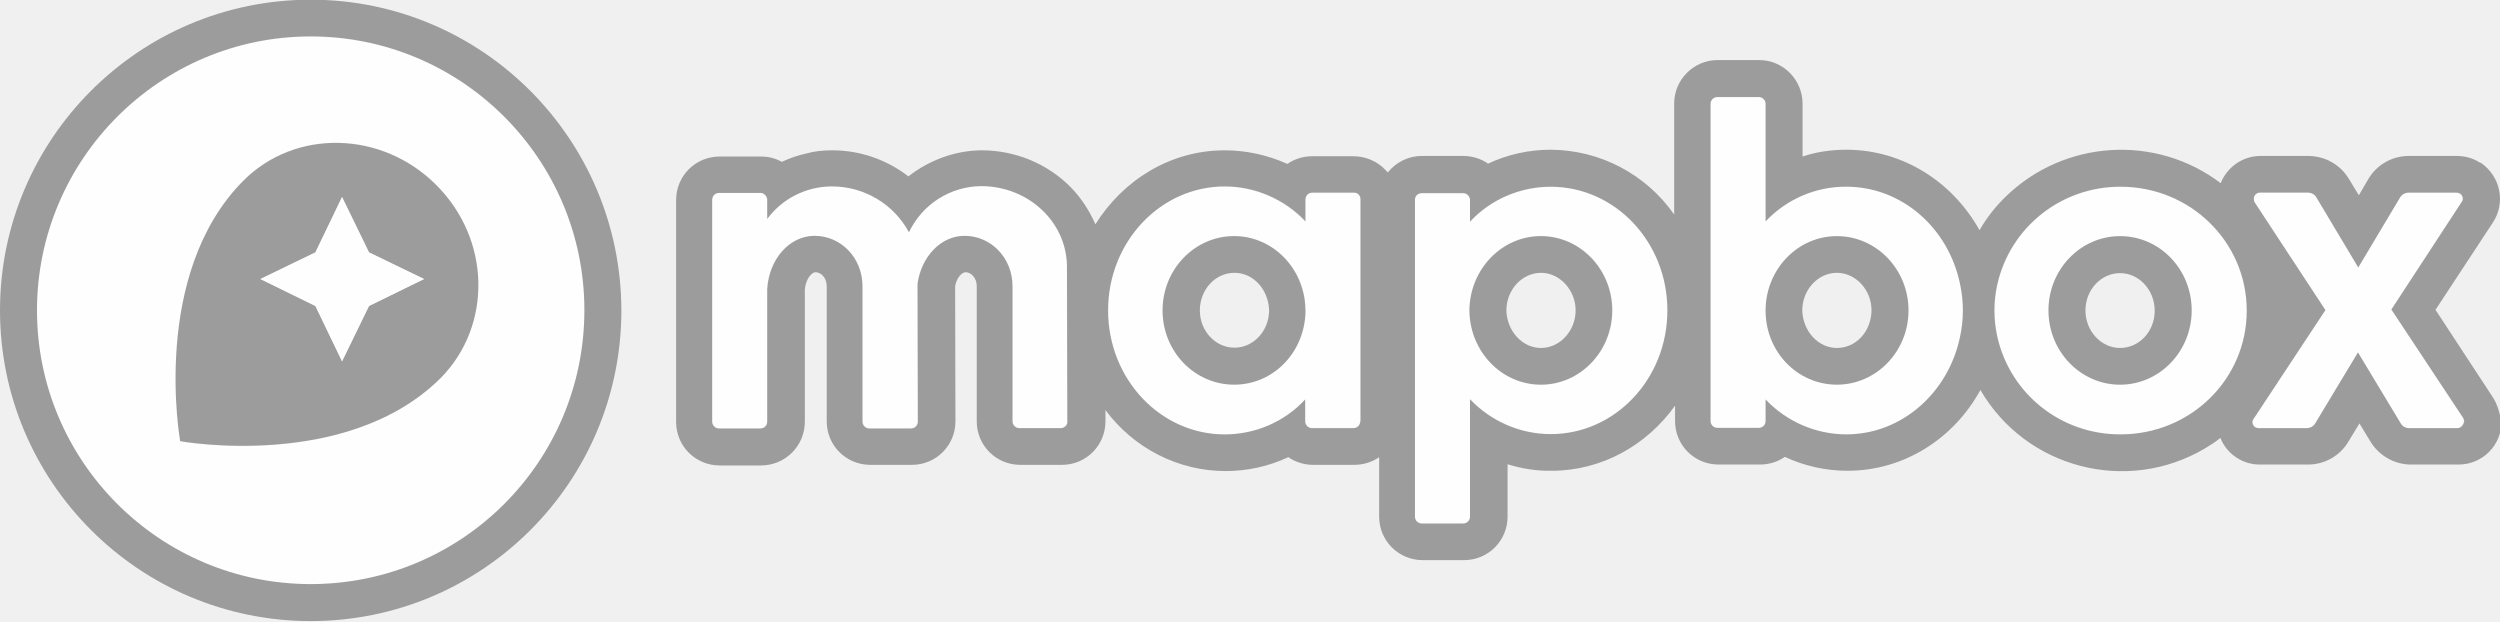
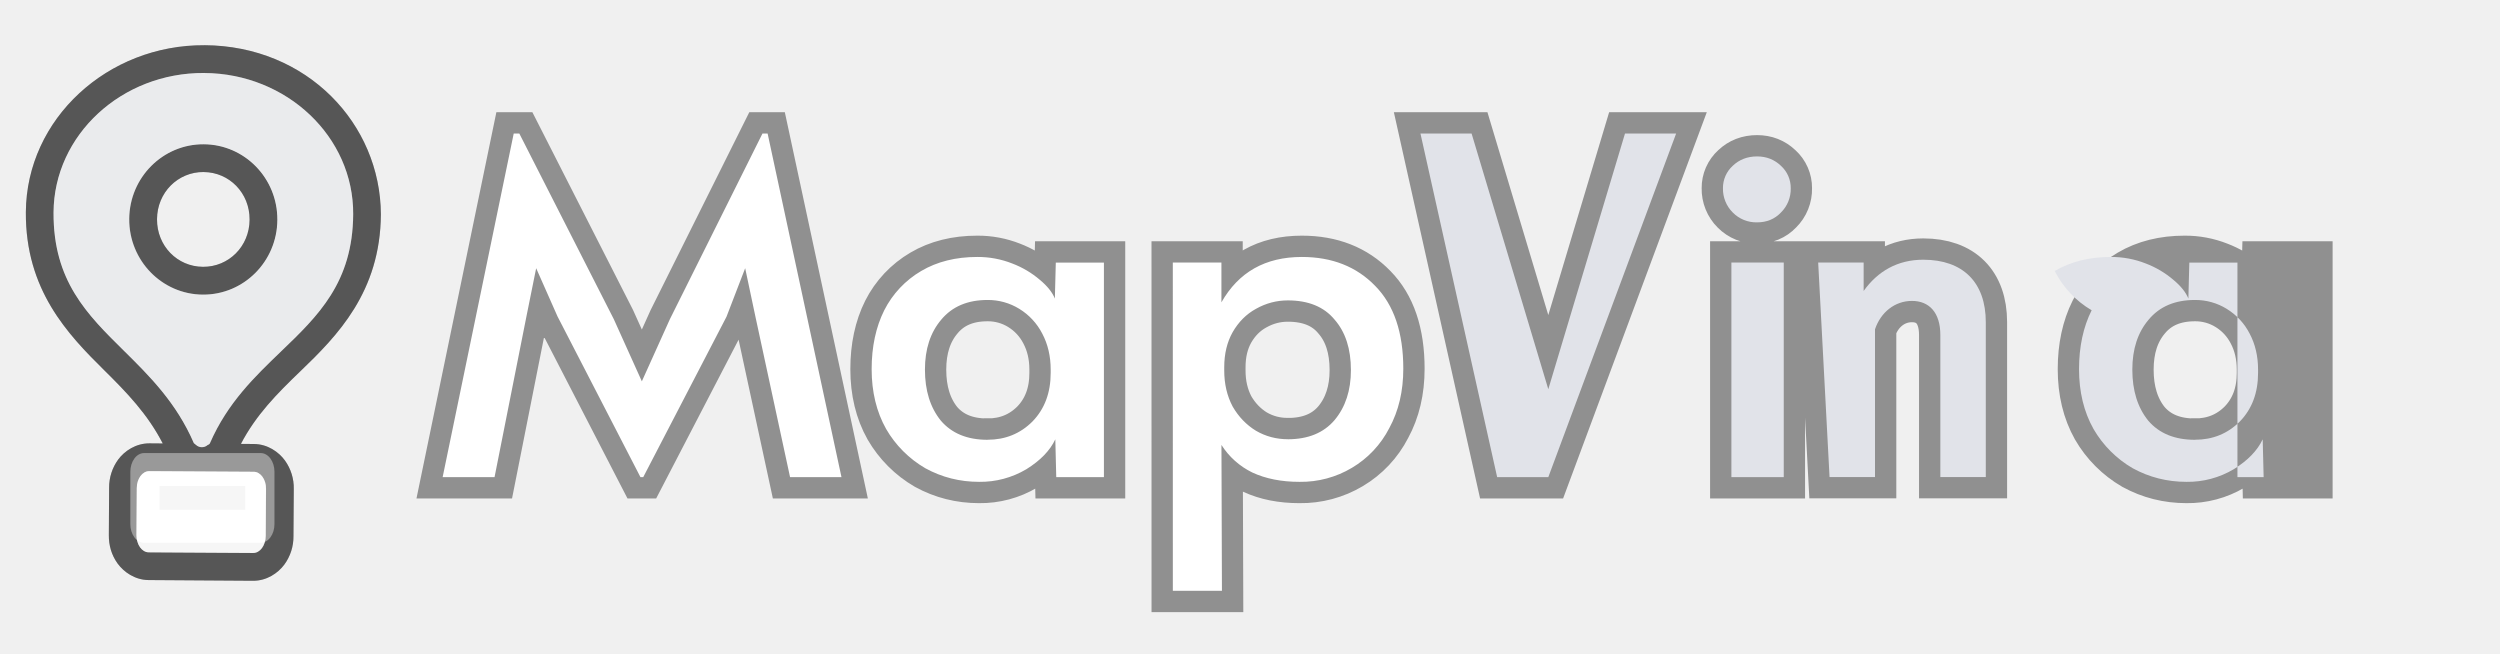
- <svg xmlns="http://www.w3.org/2000/svg" version="1.1" id="Layer_1" x="0px" y="0px" viewBox="0 0 84.49 21" style="enable-background:new 0 0 84.49 21;" xml:space="preserve">
-   <style type="text/css">
- 	.st0{opacity:0.9;fill:#FFFFFF;enable-background:new    ;}
- 	.st1{opacity:0.35;enable-background:new    ;}
- </style>
-   <g>
-     <path class="st0" d="M83.25,14.26c0,0.12-0.09,0.21-0.21,0.21h-1.61c-0.13,0-0.24-0.06-0.3-0.17l-1.44-2.39l-1.44,2.39   c-0.06,0.11-0.18,0.17-0.3,0.17h-1.61c-0.04,0-0.08-0.01-0.12-0.03c-0.09-0.06-0.13-0.19-0.06-0.28l0,0l2.43-3.68L76.2,6.84   c-0.02-0.03-0.03-0.07-0.03-0.12c0-0.12,0.09-0.21,0.21-0.21h1.61c0.13,0,0.24,0.06,0.3,0.17l1.41,2.36l1.4-2.35   c0.06-0.11,0.18-0.17,0.3-0.17H83c0.04,0,0.08,0.01,0.12,0.03c0.09,0.06,0.13,0.19,0.06,0.28l0,0l-2.37,3.63l2.43,3.67   C83.24,14.18,83.25,14.22,83.25,14.26z" />
-     <path class="st0" d="M66.24,9.59c-0.39-1.88-1.96-3.28-3.84-3.28c-1.03,0-2.03,0.42-2.73,1.18V3.51c0-0.13-0.1-0.23-0.23-0.23h-1.4   c-0.13,0-0.23,0.11-0.23,0.23v10.72c0,0.13,0.1,0.23,0.23,0.23h1.4c0.13,0,0.23-0.11,0.23-0.23V13.5c0.71,0.75,1.7,1.18,2.73,1.18   c1.88,0,3.45-1.41,3.84-3.29C66.37,10.79,66.37,10.18,66.24,9.59L66.24,9.59z M62.08,13c-1.32,0-2.39-1.11-2.41-2.48v-0.06   c0.02-1.38,1.09-2.48,2.41-2.48s2.42,1.12,2.42,2.51S63.41,13,62.08,13z" />
-     <path class="st0" d="M71.67,6.32c-1.98-0.01-3.72,1.35-4.16,3.29c-0.13,0.59-0.13,1.19,0,1.77c0.44,1.94,2.17,3.32,4.17,3.3   c2.35,0,4.26-1.87,4.26-4.19S74.04,6.32,71.67,6.32z M71.65,13.01c-1.33,0-2.42-1.12-2.42-2.51s1.08-2.52,2.42-2.52   c1.33,0,2.42,1.12,2.42,2.51S72.99,13,71.65,13.01L71.65,13.01z" />
-     <path class="st1" d="M62.08,7.98c-1.32,0-2.39,1.11-2.41,2.48v0.06C59.68,11.9,60.75,13,62.08,13s2.42-1.12,2.42-2.51   S63.41,7.98,62.08,7.98z M62.08,11.76c-0.63,0-1.14-0.56-1.17-1.25v-0.04c0.01-0.69,0.54-1.25,1.17-1.25   c0.63,0,1.17,0.57,1.17,1.27C63.24,11.2,62.73,11.76,62.08,11.76z" />
-     <path class="st1" d="M71.65,7.98c-1.33,0-2.42,1.12-2.42,2.51S70.32,13,71.65,13s2.42-1.12,2.42-2.51S72.99,7.98,71.65,7.98z    M71.65,11.76c-0.64,0-1.17-0.57-1.17-1.27c0-0.7,0.53-1.26,1.17-1.26s1.17,0.57,1.17,1.27C72.82,11.21,72.29,11.76,71.65,11.76z" />
-     <path class="st0" d="M45.74,6.53h-1.4c-0.13,0-0.23,0.11-0.23,0.23v0.73c-0.71-0.75-1.7-1.18-2.73-1.18   c-2.17,0-3.94,1.87-3.94,4.19s1.77,4.19,3.94,4.19c1.04,0,2.03-0.43,2.73-1.19v0.73c0,0.13,0.1,0.23,0.23,0.23h1.4   c0.13,0,0.23-0.11,0.23-0.23V6.74c0-0.12-0.09-0.22-0.22-0.22C45.75,6.53,45.75,6.53,45.74,6.53z M44.12,10.53   C44.11,11.9,43.03,13,41.71,13s-2.42-1.12-2.42-2.51s1.08-2.52,2.4-2.52c1.33,0,2.39,1.11,2.41,2.48L44.12,10.53z" />
-     <path class="st1" d="M41.71,7.98c-1.33,0-2.42,1.12-2.42,2.51S40.37,13,41.71,13s2.39-1.11,2.41-2.48v-0.06   C44.1,9.09,43.03,7.98,41.71,7.98z M40.55,10.49c0-0.7,0.52-1.27,1.17-1.27c0.64,0,1.14,0.56,1.17,1.25v0.04   c-0.01,0.68-0.53,1.24-1.17,1.24C41.08,11.75,40.55,11.19,40.55,10.49z" />
-     <path class="st0" d="M52.41,6.32c-1.03,0-2.03,0.42-2.73,1.18V6.75c0-0.13-0.1-0.23-0.23-0.23h-1.4c-0.13,0-0.23,0.11-0.23,0.23   v10.72c0,0.13,0.1,0.23,0.23,0.23h1.4c0.13,0,0.23-0.1,0.23-0.23V13.5c0.71,0.75,1.7,1.18,2.74,1.18c2.17,0,3.94-1.87,3.94-4.19   S54.58,6.32,52.41,6.32z M52.08,13.01c-1.32,0-2.39-1.11-2.42-2.48v-0.07c0.02-1.38,1.09-2.49,2.4-2.49c1.32,0,2.41,1.12,2.41,2.51   S53.4,13,52.08,13.01L52.08,13.01z" />
-     <path class="st1" d="M52.08,7.98c-1.32,0-2.39,1.11-2.42,2.48v0.06c0.03,1.38,1.1,2.48,2.42,2.48s2.41-1.12,2.41-2.51   S53.4,7.98,52.08,7.98z M52.08,11.76c-0.63,0-1.14-0.56-1.17-1.25v-0.04c0.01-0.69,0.54-1.25,1.17-1.25c0.63,0,1.17,0.58,1.17,1.27   S52.72,11.76,52.08,11.76z" />
-     <path class="st0" d="M36.08,14.24c0,0.13-0.1,0.23-0.23,0.23h-1.41c-0.13,0-0.23-0.11-0.23-0.23V9.68c0-0.98-0.74-1.71-1.62-1.71   c-0.8,0-1.46,0.7-1.59,1.62l0.01,4.66c0,0.13-0.11,0.23-0.23,0.23h-1.41c-0.13,0-0.23-0.11-0.23-0.23V9.68   c0-0.98-0.74-1.71-1.62-1.71c-0.85,0-1.54,0.79-1.6,1.8v4.48c0,0.13-0.1,0.23-0.23,0.23h-1.4c-0.13,0-0.23-0.11-0.23-0.23V6.74   c0.01-0.13,0.1-0.22,0.23-0.22h1.4c0.13,0,0.22,0.11,0.23,0.22V7.4c0.5-0.68,1.3-1.09,2.16-1.1h0.03c1.09,0,2.09,0.6,2.6,1.55   c0.45-0.95,1.4-1.55,2.44-1.56c1.62,0,2.93,1.25,2.9,2.78L36.08,14.24z" />
-     <path class="st1" d="M84.34,13.59l-0.07-0.13l-1.96-2.99l1.94-2.95c0.44-0.67,0.26-1.56-0.41-2.02c-0.02,0-0.03,0-0.04-0.01   c-0.23-0.15-0.5-0.22-0.78-0.22h-1.61c-0.56,0-1.08,0.29-1.37,0.78L79.72,6.6l-0.34-0.56C79.09,5.56,78.57,5.27,78,5.27h-1.6   c-0.6,0-1.13,0.37-1.35,0.92c-2.19-1.66-5.28-1.47-7.26,0.45c-0.35,0.34-0.65,0.72-0.89,1.14c-0.9-1.62-2.58-2.72-4.5-2.72   c-0.5,0-1.01,0.07-1.48,0.23V3.51c0-0.82-0.66-1.48-1.47-1.48h-1.4c-0.81,0-1.47,0.66-1.47,1.47v3.75   c-0.95-1.36-2.5-2.18-4.17-2.19c-0.74,0-1.46,0.16-2.12,0.47c-0.24-0.17-0.54-0.26-0.84-0.26h-1.4c-0.45,0-0.87,0.21-1.15,0.56   c-0.02-0.03-0.04-0.05-0.07-0.08c-0.28-0.3-0.68-0.47-1.09-0.47h-1.39c-0.3,0-0.6,0.09-0.84,0.26c-0.67-0.3-1.39-0.46-2.12-0.46   c-1.83,0-3.43,1-4.37,2.5c-0.2-0.46-0.48-0.89-0.83-1.25c-0.8-0.81-1.89-1.25-3.02-1.25h-0.01c-0.89,0.01-1.75,0.33-2.46,0.88   c-0.74-0.57-1.64-0.88-2.57-0.88H28.1c-0.29,0-0.58,0.03-0.86,0.11c-0.28,0.06-0.56,0.16-0.82,0.28c-0.21-0.12-0.45-0.18-0.7-0.18   h-1.4c-0.82,0-1.47,0.66-1.47,1.47v7.5c0,0.82,0.66,1.47,1.47,1.47h1.4c0.82,0,1.48-0.66,1.48-1.48l0,0V9.79   c0.03-0.36,0.23-0.59,0.36-0.59c0.18,0,0.38,0.18,0.38,0.47v4.57c0,0.82,0.66,1.47,1.47,1.47h1.41c0.82,0,1.47-0.66,1.47-1.47   l-0.01-4.57c0.06-0.32,0.25-0.47,0.35-0.47c0.18,0,0.38,0.18,0.38,0.47v4.57c0,0.82,0.66,1.47,1.47,1.47h1.41   c0.82,0,1.47-0.66,1.47-1.47v-0.38c0.96,1.29,2.46,2.06,4.06,2.06c0.74,0,1.46-0.16,2.12-0.47c0.24,0.17,0.54,0.26,0.84,0.26h1.39   c0.3,0,0.6-0.09,0.84-0.26v2.01c0,0.82,0.66,1.47,1.47,1.47h1.4c0.82,0,1.47-0.66,1.47-1.47v-1.77c0.48,0.15,0.99,0.23,1.49,0.22   c1.7,0,3.22-0.87,4.17-2.2v0.52c0,0.82,0.66,1.47,1.47,1.47h1.4c0.3,0,0.6-0.09,0.84-0.26c0.66,0.31,1.39,0.47,2.12,0.47   c1.92,0,3.6-1.1,4.49-2.73c1.54,2.65,4.95,3.53,7.58,1.98c0.18-0.11,0.36-0.22,0.53-0.36c0.22,0.55,0.76,0.91,1.35,0.9H78   c0.56,0,1.08-0.29,1.37-0.78l0.37-0.61l0.37,0.61c0.29,0.48,0.81,0.78,1.38,0.78h1.6c0.81,0,1.46-0.66,1.45-1.46   C84.49,14.02,84.44,13.8,84.34,13.59L84.34,13.59z M35.86,14.47h-1.41c-0.13,0-0.23-0.11-0.23-0.23V9.68   c0-0.98-0.74-1.71-1.62-1.71c-0.8,0-1.46,0.7-1.59,1.62l0.01,4.66c0,0.13-0.1,0.23-0.23,0.23h-1.41c-0.13,0-0.23-0.11-0.23-0.23   V9.68c0-0.98-0.74-1.71-1.62-1.71c-0.85,0-1.54,0.79-1.6,1.8v4.48c0,0.13-0.1,0.23-0.23,0.23h-1.4c-0.13,0-0.23-0.11-0.23-0.23   V6.74c0.01-0.13,0.11-0.22,0.23-0.22h1.4c0.13,0,0.22,0.11,0.23,0.22V7.4c0.5-0.68,1.3-1.09,2.16-1.1h0.03   c1.09,0,2.09,0.6,2.6,1.55c0.45-0.95,1.4-1.55,2.44-1.56c1.62,0,2.93,1.25,2.9,2.78l0.01,5.16C36.09,14.36,35.98,14.46,35.86,14.47   L35.86,14.47z M45.97,14.24c0,0.13-0.1,0.23-0.23,0.23h-1.4c-0.13,0-0.23-0.11-0.23-0.23V13.5c-0.7,0.76-1.69,1.18-2.72,1.18   c-2.17,0-3.94-1.87-3.94-4.19s1.77-4.19,3.94-4.19c1.03,0,2.02,0.43,2.73,1.18V6.74c0-0.13,0.1-0.23,0.23-0.23h1.4   c0.12-0.01,0.22,0.08,0.23,0.21c0,0.01,0,0.01,0,0.02v7.51h-0.01V14.24z M52.41,14.67c-1.03,0-2.02-0.43-2.73-1.18v3.97   c0,0.13-0.1,0.23-0.23,0.23h-1.4c-0.13,0-0.23-0.1-0.23-0.23V6.75c0-0.13,0.1-0.22,0.23-0.22h1.4c0.13,0,0.23,0.11,0.23,0.23v0.73   c0.71-0.76,1.7-1.18,2.73-1.18c2.17,0,3.94,1.86,3.94,4.18S54.58,14.67,52.41,14.67z M66.24,11.39c-0.39,1.87-1.96,3.29-3.84,3.29   c-1.03,0-2.02-0.43-2.73-1.18v0.73c0,0.13-0.1,0.23-0.23,0.23h-1.4c-0.13,0-0.23-0.11-0.23-0.23V3.51c0-0.13,0.1-0.23,0.23-0.23   h1.4c0.13,0,0.23,0.11,0.23,0.23v3.97c0.71-0.75,1.7-1.18,2.73-1.17c1.88,0,3.45,1.4,3.84,3.28C66.37,10.19,66.37,10.8,66.24,11.39   L66.24,11.39L66.24,11.39z M71.67,14.68c-2,0.01-3.73-1.35-4.17-3.3c-0.13-0.59-0.13-1.19,0-1.77c0.44-1.94,2.17-3.31,4.17-3.3   c2.36,0,4.26,1.87,4.26,4.19S74.03,14.68,71.67,14.68L71.67,14.68z M83.04,14.47h-1.61c-0.13,0-0.24-0.06-0.3-0.17l-1.44-2.39   l-1.44,2.39c-0.06,0.11-0.18,0.17-0.3,0.17h-1.61c-0.04,0-0.08-0.01-0.12-0.03c-0.09-0.06-0.13-0.19-0.06-0.28l0,0l2.43-3.68   L76.2,6.84c-0.02-0.03-0.03-0.07-0.03-0.12c0-0.12,0.09-0.21,0.21-0.21h1.61c0.13,0,0.24,0.06,0.3,0.17l1.41,2.36l1.41-2.36   c0.06-0.11,0.18-0.17,0.3-0.17h1.61c0.04,0,0.08,0.01,0.12,0.03c0.09,0.06,0.13,0.19,0.06,0.28l0,0l-2.38,3.64l2.43,3.67   c0.02,0.03,0.03,0.07,0.03,0.12C83.25,14.38,83.16,14.47,83.04,14.47L83.04,14.47L83.04,14.47z" />
-     <path class="st0" d="M10.5,1.24c-5.11,0-9.25,4.15-9.25,9.25s4.15,9.25,9.25,9.25s9.25-4.15,9.25-9.25   C19.75,5.38,15.61,1.24,10.5,1.24z M14.89,12.77c-1.93,1.93-4.78,2.31-6.7,2.31c-0.7,0-1.41-0.05-2.1-0.16c0,0-1.02-5.64,2.14-8.81   c0.83-0.83,1.95-1.28,3.13-1.28c1.27,0,2.49,0.51,3.39,1.42C16.59,8.09,16.64,11,14.89,12.77z" />
-     <path class="st1" d="M10.5-0.01C4.7-0.01,0,4.7,0,10.49s4.7,10.5,10.5,10.5S21,16.29,21,10.49C20.99,4.7,16.3-0.01,10.5-0.01z    M10.5,19.74c-5.11,0-9.25-4.15-9.25-9.25s4.14-9.26,9.25-9.26s9.25,4.15,9.25,9.25C19.75,15.61,15.61,19.74,10.5,19.74z" />
-     <path class="st1" d="M14.74,6.25C12.9,4.41,9.98,4.35,8.23,6.1c-3.16,3.17-2.14,8.81-2.14,8.81s5.64,1.02,8.81-2.14   C16.64,11,16.59,8.09,14.74,6.25z M12.47,10.34l-0.91,1.87l-0.9-1.87L8.8,9.43l1.86-0.9l0.9-1.87l0.91,1.87l1.86,0.9L12.47,10.34z" />
-     <polygon class="st0" points="14.33,9.43 12.47,10.34 11.56,12.21 10.66,10.34 8.8,9.43 10.66,8.53 11.56,6.66 12.47,8.53  " />
-   </g>
+ <svg xmlns="http://www.w3.org/2000/svg" version="1.1" viewBox="0 0 88 23" width="88" height="23">
+   <path d="M7.198,1.592c-3.404,-0.022 -6.266,2.586 -6.288,5.875 -0.018,2.735 1.468,4.291 2.759,5.566 0.802,0.792 1.528,1.545 2.06,2.577l-0.466,-0.004c-0.482,-0.003 -0.881,0.27 -1.101,0.567a1.661,1.661 0,0 0,-0.321 0.996l-0.01,1.667c-0.003,0.357 0.092,0.699 0.308,0.999 0.217,0.3 0.611,0.58 1.092,0.583l3.678,0.025c0.481,0.003 0.879,-0.272 1.099,-0.569a1.661,1.661 0,0 0,0.322 -0.996l0.011,-1.665a1.661,1.661 0,0 0,-0.309 -1.001c-0.216,-0.3 -0.611,-0.58 -1.092,-0.583l-0.46,-0.004c0.53,-1.017 1.265,-1.761 2.085,-2.549 1.308,-1.256 2.824,-2.797 2.842,-5.529 -0.014,-3.188 -2.596,-5.936 -6.21,-5.956m-0.005,0.977l0,0.002c2.908,0.018 5.257,2.249 5.24,4.973 -0.015,2.403 -1.234,3.575 -2.543,4.831 -0.918,0.883 -1.881,1.805 -2.499,3.226 -0.016,0.036 -0.046,0.049 -0.067,0.058q-0.012,0.004 -0.018,0.009a0.302,0.302 0,0 1,-0.201 0.075,0.302 0.302,0 0,1 -0.199,-0.076l-0.082,-0.068c-0.621,-1.434 -1.57,-2.37 -2.47,-3.259 -1.291,-1.274 -2.484,-2.453 -2.469,-4.865 0.018,-2.724 2.398,-4.924 5.306,-4.905m-0.018,2.51c-1.439,-0.009 -2.614,1.168 -2.624,2.629 -0.009,1.462 1.15,2.654 2.59,2.663l0.002,0c1.44,0.009 2.614,-1.169 2.622,-2.63 0.01,-1.462 -1.149,-2.654 -2.59,-2.662m-0.004,0.977c0.903,0.005 1.624,0.737 1.618,1.678s-0.737,1.664 -1.641,1.658c-0.904,-0.005 -1.624,-0.737 -1.618,-1.678s0.737,-1.664 1.641,-1.659m-1.914,10.53 l3.677,0.022c0.241,0.002 0.435,0.271 0.432,0.6l-0.012,1.665c-0.003,0.329 -0.199,0.595 -0.44,0.593l-3.677,-0.022c-0.24,-0.002 -0.432,-0.272 -0.431,-0.6l0.011,-1.665c0.003,-0.329 0.199,-0.595 0.439,-0.593" fill="#000" opacity="0.4" fill-rule="evenodd" />
+   <path d="m19.63,11.151 l-0.757,-1.71 -0.345,1.71 -1.12,5.644h-1.827L18.083,4.7h0.197l3.325,6.533 0.988,2.19 0.988,-2.19L26.839,4.7h0.181l2.6,12.095h-1.81l-1.218,-5.644 -0.362,-1.71 -0.658,1.71 -2.93,5.644h-0.098l-2.913,-5.644zM34.466,16.961q-1.02,0 -1.893,-0.478a3.8,3.8 0,0 1,-1.381 -1.382q-0.51,-0.906 -0.51,-2.106 0,-1.185 0.444,-2.074a3.36,3.36 0,0 1,1.3 -1.382q0.839,-0.494 1.974,-0.494a3.3,3.3 0,0 1,1.234 0.231,3.3 3.3,0 0,1 0.97,0.575q0.396,0.33 0.527,0.659l0.033,-1.267h1.694v7.553L37.18,16.796l-0.033,-1.332q-0.279,0.593 -1.02,1.053a3.17,3.17 0,0 1,-1.662 0.444zM34.762,15.479q0.938,0 1.58,-0.642 0.642,-0.66 0.642,-1.711v-0.115q0,-0.708 -0.296,-1.267a2.2,2.2 0,0 0,-0.807 -0.872,2.1 2.1,0 0,0 -1.119,-0.313q-1.053,0 -1.629,0.692 -0.575,0.675 -0.575,1.76 0,1.103 0.559,1.795 0.577,0.675 1.645,0.675zM41.283,9.242h1.711v1.4q0.906,-1.597 2.83,-1.597 1.596,0 2.584,1.02 0.988,1.005 0.988,2.914 0,1.185 -0.493,2.09a3.46,3.46 0,0 1,-1.316 1.399,3.5 3.5,0 0,1 -1.844,0.493q-0.954,0 -1.662,-0.329a2.67,2.67 0,0 1,-1.086 -0.97l0.017,5.134h-1.728zM45.331,15.462q1.07,0 1.645,-0.674 0.577,-0.69 0.576,-1.762 0,-1.119 -0.576,-1.777 -0.558,-0.675 -1.645,-0.675 -0.592,0 -1.12,0.296 -0.51,0.28 -0.822,0.823 -0.296,0.527 -0.296,1.234v0.115q0,0.708 0.296,1.267 0.313,0.543 0.823,0.855 0.51,0.296 1.119,0.297z M50,4.7 h1.8 l2.7,9.0 l2.7,-9.0 h1.8 l-4.5,12.096 h-1.8 z M60.945,9.242h1.843v7.553h-1.843z M61.85,7.827a1.16,1.16 0,0 1,-0.856 -0.346,1.17 1.17,0 0,1 -0.346,-0.856 1.05,1.05 0,0 1,0.346 -0.79q0.346,-0.329 0.856,-0.329 0.494,0 0.839,0.33a1.05,1.05 0,0 1,0.345 0.79,1.16 1.16,0 0,1 -0.345,0.855q-0.33,0.346 -0.84,0.346z M64,9.242 h1.6 v1 c0.5,-0.7 1.2,-1.1 2.1,-1.1 c1.4,0 2.2,0.8 2.2,2.2 v5.45 h-1.6 v-5 c0,-0.8 -0.4,-1.2 -1,-1.2 c-0.6,0 -1.1,0.4 -1.3,1 v5.2 h-1.6 z M76.966,16.961q-1.02,0 -1.893,-0.478a3.8,3.8 0,0 1,-1.381 -1.382q-0.51,-0.906 -0.51,-2.106 0,-1.185 0.444,-2.074a3.36,3.36 0,0 1,1.3 -1.382q0.839,-0.494 1.974,-0.494a3.3,3.3 0,0 1,1.234 0.231,3.3 3.3,0 0,1 0.97,0.575q0.396,0.33 0.527,0.659l0.033,-1.267h1.694v7.553L79.68,16.796l-0.033,-1.332q-0.279,0.593 -1.02,1.053a3.17,3.17 0,0 1,-1.662 0.444z M77.262,15.479q0.938,0 1.58,-0.642 0.642,-0.66 0.642,-1.711v-0.115q0,-0.708 -0.296,-1.267a2.2,2.2 0,0 0,-0.807 -0.872,2.1 2.1,0 0,0 -1.119,-0.313q-1.053,0 -1.629,0.692 -0.575,0.675 -0.575,1.76 0,1.103 0.559,1.795 0.577,0.675 1.645,0.675z" fill="#000" stroke="#000" stroke-width="1.5" opacity="0.4" />
+   <path d="m19.63,11.151 l-0.757,-1.71 -0.345,1.71 -1.12,5.644h-1.827L18.083,4.7h0.197l3.325,6.533 0.988,2.19 0.988,-2.19L26.839,4.7h0.181l2.6,12.095h-1.81l-1.218,-5.644 -0.362,-1.71 -0.658,1.71 -2.93,5.644h-0.098l-2.913,-5.644zM34.466,16.961q-1.02,0 -1.893,-0.478a3.8,3.8 0,0 1,-1.381 -1.382q-0.51,-0.906 -0.51,-2.106 0,-1.185 0.444,-2.074a3.36,3.36 0,0 1,1.3 -1.382q0.839,-0.494 1.974,-0.494a3.3,3.3 0,0 1,1.234 0.231,3.3 3.3,0 0,1 0.97,0.575q0.396,0.33 0.527,0.659l0.033,-1.267h1.694v7.553L37.18,16.796l-0.033,-1.332q-0.279,0.593 -1.02,1.053a3.17,3.17 0,0 1,-1.662 0.444zM34.762,15.479q0.938,0 1.58,-0.642 0.642,-0.66 0.642,-1.711v-0.115q0,-0.708 -0.296,-1.267a2.2,2.2 0,0 0,-0.807 -0.872,2.1 2.1,0 0,0 -1.119,-0.313q-1.053,0 -1.629,0.692 -0.575,0.675 -0.575,1.76 0,1.103 0.559,1.795 0.577,0.675 1.645,0.675zM41.283,9.242h1.711v1.4q0.906,-1.597 2.83,-1.597 1.596,0 2.584,1.02 0.988,1.005 0.988,2.914 0,1.185 -0.493,2.09a3.46,3.46 0,0 1,-1.316 1.399,3.5 3.5,0 0,1 -1.844,0.493q-0.954,0 -1.662,-0.329a2.67,2.67 0,0 1,-1.086 -0.97l0.017,5.134h-1.728zM45.331,15.462q1.07,0 1.645,-0.674 0.577,-0.69 0.576,-1.762 0,-1.119 -0.576,-1.777 -0.558,-0.675 -1.645,-0.675 -0.592,0 -1.12,0.296 -0.51,0.28 -0.822,0.823 -0.296,0.527 -0.296,1.234v0.115q0,0.708 0.296,1.267 0.313,0.543 0.823,0.855 0.51,0.296 1.119,0.297z" fill="#fff" />
+   <path d="M50,4.7 h1.8 l2.7,9.0 l2.7,-9.0 h1.8 l-4.5,12.096 h-1.8 z M60.945,9.242h1.843v7.553h-1.843z M61.85,7.827a1.16,1.16 0,0 1,-0.856 -0.346,1.17 1.17,0 0,1 -0.346,-0.856 1.05,1.05 0,0 1,0.346 -0.79q0.346,-0.329 0.856,-0.329 0.494,0 0.839,0.33a1.05,1.05 0,0 1,0.345 0.79,1.16 1.16,0 0,1 -0.345,0.855q-0.33,0.346 -0.84,0.346z M64,9.242 h1.6 v1 c0.5,-0.7 1.2,-1.1 2.1,-1.1 c1.4,0 2.2,0.8 2.2,2.2 v5.45 h-1.6 v-5 c0,-0.8 -0.4,-1.2 -1,-1.2 c-0.6,0 -1.1,0.4 -1.3,1 v5.2 h-1.6 z M76.966,16.961q-1.02,0 -1.893,-0.478a3.8,3.8 0,0 1,-1.381 -1.382q-0.51,-0.906 -0.51,-2.106 0,-1.185 0.444,-2.074a3.36,3.36 0,0 1,-1.3 -1.382q0.839,-0.494 1.974,-0.494a3.3,3.3 0,0 1,1.234 0.231,3.3 3.3,0 0,1 0.97,0.575q0.396,0.33 0.527,0.659l0.033,-1.267h1.694v7.553L79.68,16.796l-0.033,-1.332q-0.279,0.593 -1.02,1.053a3.17,3.17 0,0 1,-1.662 0.444z M77.262,15.479q0.938,0 1.58,-0.642 0.642,-0.66 0.642,-1.711v-0.115q0,-0.708 -0.296,-1.267a2.2,2.2 0,0 0,-0.807 -0.872,2.1 2.1,0 0,0 -1.119,-0.313q-1.053,0 -1.629,0.692 -0.575,0.675 -0.575,1.76 0,1.103 0.559,1.795 0.577,0.675 1.645,0.675z" fill="#e1e3e9" />
+   <path d="M5.074,15.948a0.484,0.657 0,0 0,-0.486 0.659v1.84a0.484,0.657 0,0 0,0.486 0.659h4.101a0.484,0.657 0,0 0,0.486 -0.659v-1.84a0.484,0.657 0,0 0,-0.486 -0.659zM8.634,17.108L5.617,17.108v0.838h3.017z" fill="#fff" fill-rule="evenodd" />
+   <path d="M7.198,1.592c-3.404,-0.022 -6.266,2.586 -6.288,5.875 -0.018,2.735 1.468,4.291 2.759,5.566 0.802,0.792 1.528,1.545 2.06,2.577l-0.466,-0.004c-0.482,-0.003 -0.881,0.27 -1.101,0.567a1.661,1.661 0,0 0,-0.321 0.996l-0.01,1.667c-0.003,0.357 0.092,0.699 0.308,0.999 0.217,0.3 0.611,0.58 1.092,0.583l3.678,0.025c0.481,0.003 0.879,-0.272 1.099,-0.569a1.661,1.661 0,0 0,0.322 -0.996l0.011,-1.665a1.661,1.661 0,0 0,-0.309 -1.001c-0.216,-0.3 -0.611,-0.58 -1.092,-0.583l-0.46,-0.004c0.53,-1.017 1.265,-1.761 2.085,-2.549 1.308,-1.256 2.824,-2.797 2.842,-5.529 -0.014,-3.188 -2.596,-5.936 -6.21,-5.956m-0.005,0.977l0,0.002c2.908,0.018 5.257,2.249 5.24,4.973 -0.015,2.403 -1.234,3.575 -2.543,4.831 -0.918,0.883 -1.881,1.805 -2.499,3.226 -0.016,0.036 -0.046,0.049 -0.067,0.058q-0.012,0.004 -0.018,0.009a0.302,0.302 0,0 1,-0.201 0.075,0.302 0.302,0 0,1 -0.199,-0.076l-0.082,-0.068c-0.621,-1.434 -1.57,-2.37 -2.47,-3.259 -1.291,-1.274 -2.484,-2.453 -2.469,-4.865 0.018,-2.724 2.398,-4.924 5.306,-4.905m-0.018,2.51c-1.439,-0.009 -2.614,1.168 -2.624,2.629 -0.009,1.462 1.15,2.654 2.59,2.663l0.002,0c1.44,0.009 2.614,-1.169 2.622,-2.63 0.01,-1.462 -1.149,-2.654 -2.59,-2.662m-0.004,0.977c0.903,0.005 1.624,0.737 1.618,1.678s-0.737,1.664 -1.641,1.658c-0.904,-0.005 -1.624,-0.737 -1.618,-1.678s0.737,-1.664 1.641,-1.659m-1.914,10.53 l3.677,0.022c0.241,0.002 0.435,0.271 0.432,0.6l-0.012,1.665c-0.003,0.329 -0.199,0.595 -0.44,0.593l-3.677,-0.022c-0.24,-0.002 -0.432,-0.272 -0.431,-0.6l0.011,-1.665c0.003,-0.329 0.199,-0.595 0.439,-0.593" stroke-linejoin="miter" stroke-width="2.2" fill="#000" stroke="#00000000" fill-rule="evenodd" opacity="0.4" stroke-linecap="butt" />
+   <path d="M7.192,2.569C4.283,2.55 1.903,4.75 1.886,7.474c-0.015,2.412 1.178,3.589 2.469,4.864 0.9,0.888 1.848,1.825 2.469,3.259l0.082,0.067a0.302,0.302 0,0 0,0.2 0.076,0.302 0.302,0 0,0 0.202,-0.074l0.017,-0.009c0.02,-0.008 0.051,-0.021 0.066,-0.057 0.619,-1.421 1.581,-2.345 2.499,-3.227 1.308,-1.256 2.528,-2.427 2.543,-4.831 0.018,-2.724 -2.333,-4.955 -5.241,-4.974m-0.051,7.801c1.44,0.01 2.614,-1.168 2.624,-2.629 0.009,-1.462 -1.15,-2.654 -2.59,-2.663 -1.44,-0.009 -2.615,1.168 -2.624,2.629s1.15,2.654 2.59,2.664" opacity="0.4" stroke-width="2.2" fill="#e1e3e9" stroke="#00000000" fill-rule="evenodd" />
+   <path d="M5.257,16.584c-0.24,-0.002 -0.437,0.264 -0.439,0.593l-0.011,1.666c-0.003,0.329 0.19,0.598 0.431,0.599l3.677,0.024c0.241,0.002 0.437,-0.265 0.44,-0.593l0.011,-1.667c0.003,-0.329 -0.191,-0.597 -0.431,-0.599z" opacity="0.4" stroke-width="2.2" fill="#fff" stroke="#00000000" fill-rule="evenodd" />
</svg>
